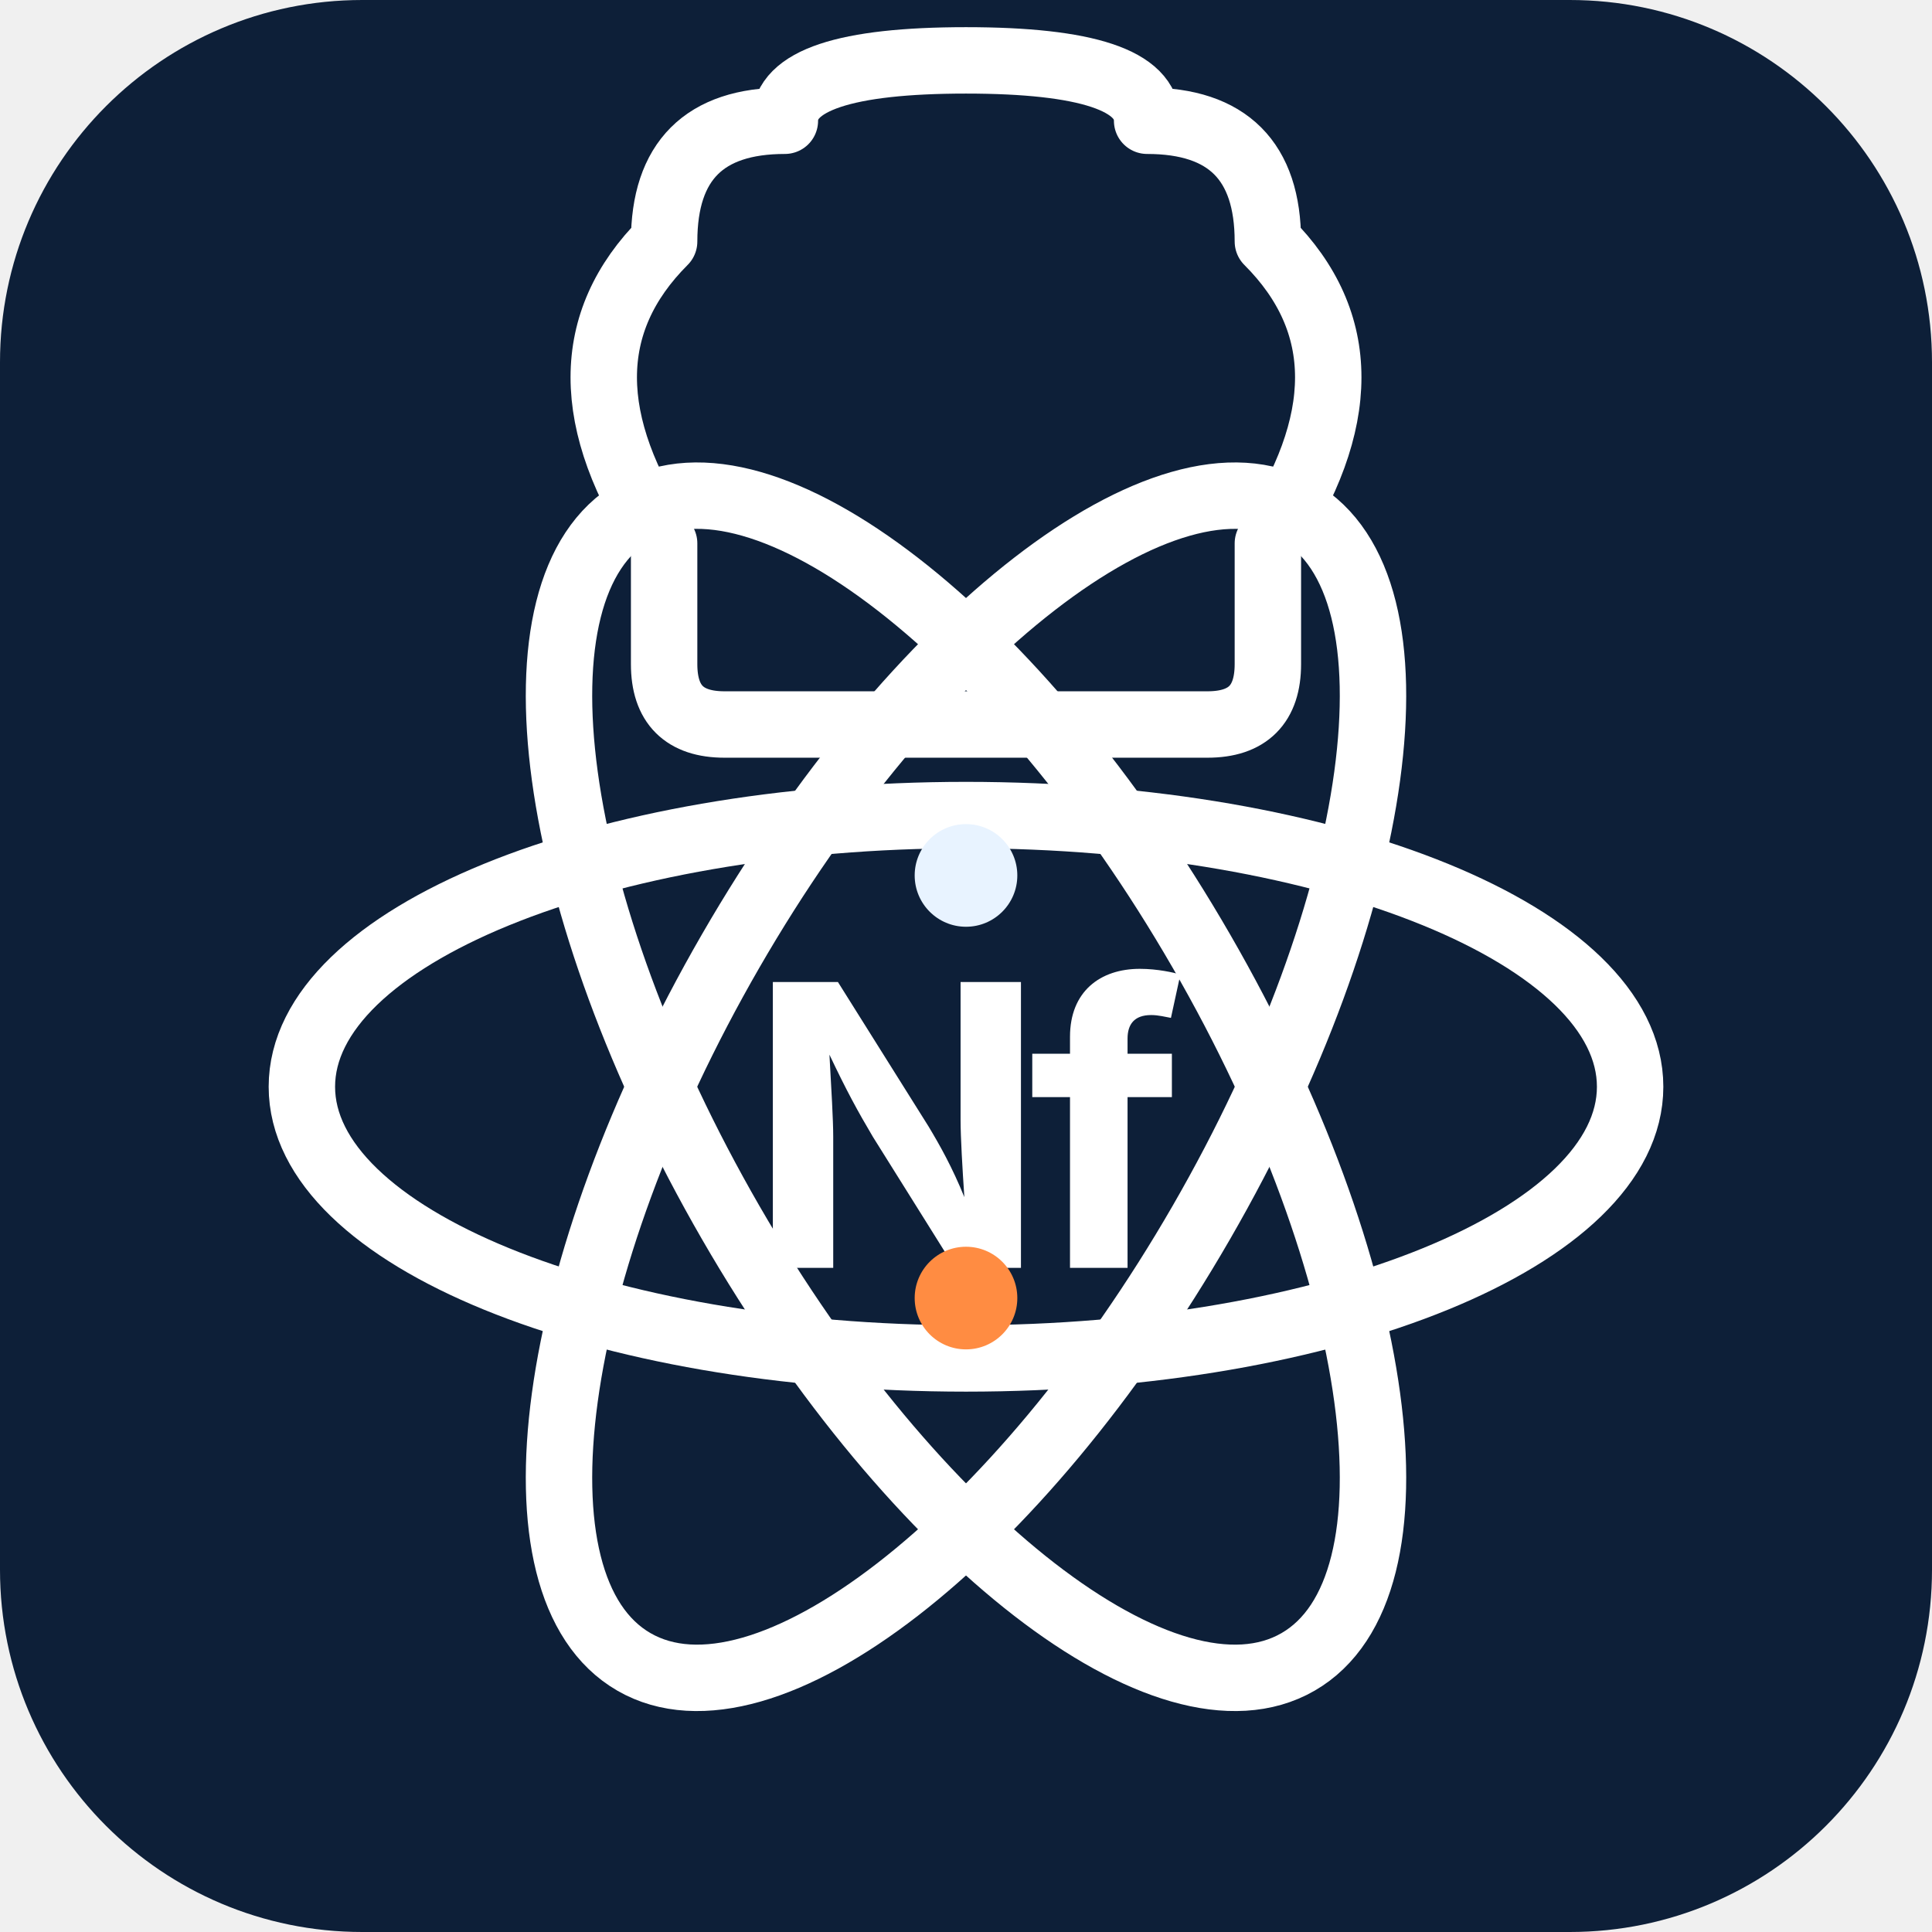
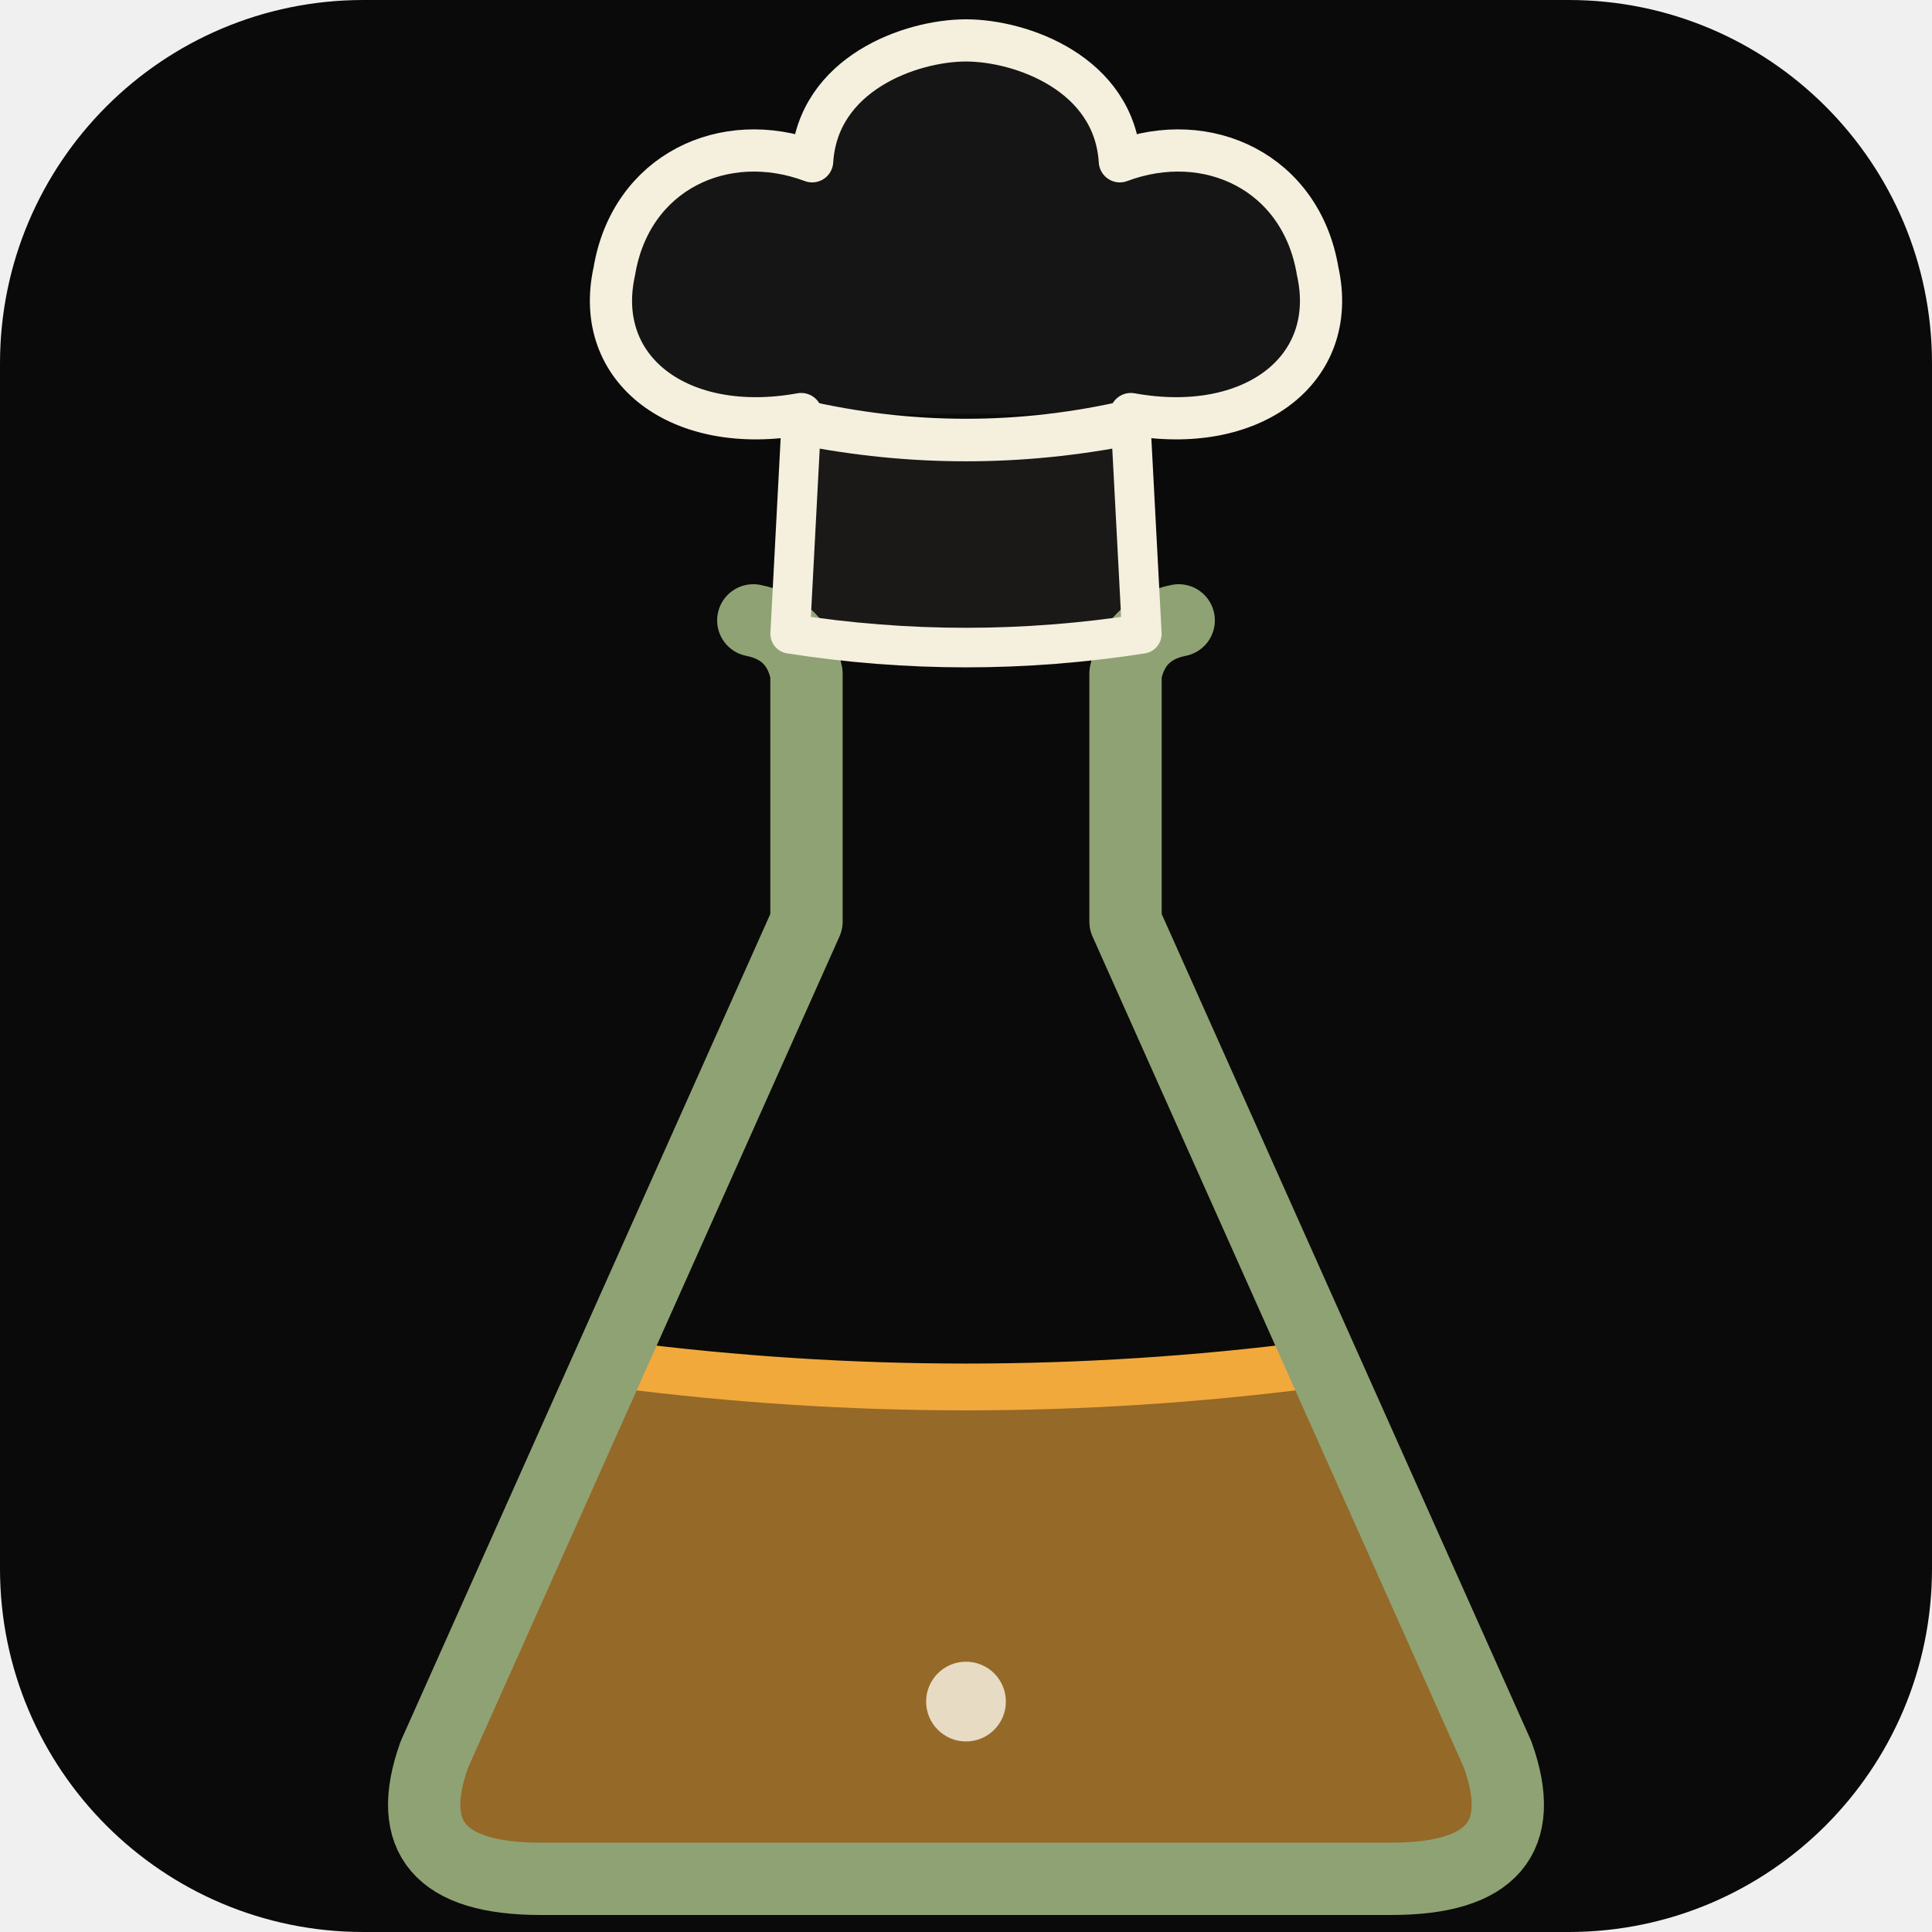
- <svg xmlns="http://www.w3.org/2000/svg" viewBox="0 0 32 32">
-   <rect width="32" height="32" fill="#0d1f38" rx="6" />
-   <g fill="none" stroke="#ffffff" stroke-width="1.1">
-     <ellipse cx="16" cy="18" rx="11" ry="4.5" />
-     <ellipse cx="16" cy="18" rx="11" ry="4.5" transform="rotate(60 16 18)" />
-     <ellipse cx="16" cy="18" rx="11" ry="4.5" transform="rotate(-60 16 18)" />
+ <svg xmlns="http://www.w3.org/2000/svg" viewBox="-9 74 218 218" role="img" aria-label="Neural Flavor">
+   <rect x="-9" y="74" width="218" height="218" rx="41" fill="#0a0a0a" />
+   <g transform="translate(100 183) scale(1) translate(-100 -183)">
+     <g data-part="flask">
+       <path d="M61 228 Q100 233 139 228 L160 274 Q164 284 150 284 L50 284 Q36 284 40 274 Z" fill="#f2a93b" fill-opacity="0.6" />
+       <path d="M61 228 Q100 233 139 228" fill="none" stroke="#f2a93b" stroke-width="5.28" stroke-linecap="round" stroke-linejoin="round" />
+       <circle cx="100" cy="266" r="4.5" fill="#f5efde" fill-opacity="0.85" />
+       <path d="M76 144 Q81 145 82 150 L82 178 L40 272 Q35 286 52 286 L148 286 Q165 286 160 272 L118 178 L118 150 Q119 145 124 144" fill="none" stroke="#8fa274" stroke-width="8.16" stroke-linecap="round" stroke-linejoin="round" />
+     </g>
+     <g transform="translate(100 148) scale(0.62) translate(-100 -140)">
+       <path d="M70 96 C48 100 32 88 36 70 C39 52 56 44 72 50 C73 34 90 28 100 28 C110 28 127 34 128 50 C144 44 161 52 164 70 C168 88 152 100 130 96" fill="#f5efde" fill-opacity="0.05" />
+       <path d="M70 98 L68 136 Q100 141 132 136 L130 98 Q100 104 70 98 Z" fill="#f5efde" fill-opacity="0.07" />
+       <path d="M70 96 C48 100 32 88 36 70 C39 52 56 44 72 50 C73 34 90 28 100 28 C110 28 127 34 128 50 C144 44 161 52 164 70 C168 88 152 100 130 96" fill="none" stroke="#f5efde" stroke-width="7.68" stroke-linecap="round" stroke-linejoin="round" />
+       <path d="M70 96 Q100 103 130 96" fill="none" stroke="#f5efde" stroke-width="5.28" stroke-linecap="round" stroke-linejoin="round" />
+       <path d="M70 98 L68 136 Q100 141 132 136 L130 98 Q100 104 70 98 Z" fill="none" stroke="#f5efde" stroke-width="7.20" stroke-linecap="round" stroke-linejoin="round" />
+     </g>
  </g>
-   <path d="M 11 9 Q 9 6 11 4 Q 11 2 13 2 Q 13 1 16 1 Q 19 1 19 2 Q 21 2 21 4 Q 23 6 21 9 L 21 11 Q 21 12 20 12 L 12 12 Q 11 12 11 11 Z" fill="none" stroke="#ffffff" stroke-width="1.1" stroke-linejoin="round" />
-   <text x="16" y="21" text-anchor="middle" font-size="6.5" font-weight="700" fill="#ffffff" font-family="Inter, system-ui, sans-serif" letter-spacing="-0.3">Nf</text>
-   <circle cx="16" cy="14.5" r="0.85" fill="#e8f3ff" />
-   <circle cx="16" cy="21.5" r="0.85" fill="#ff8c42" />
</svg>
